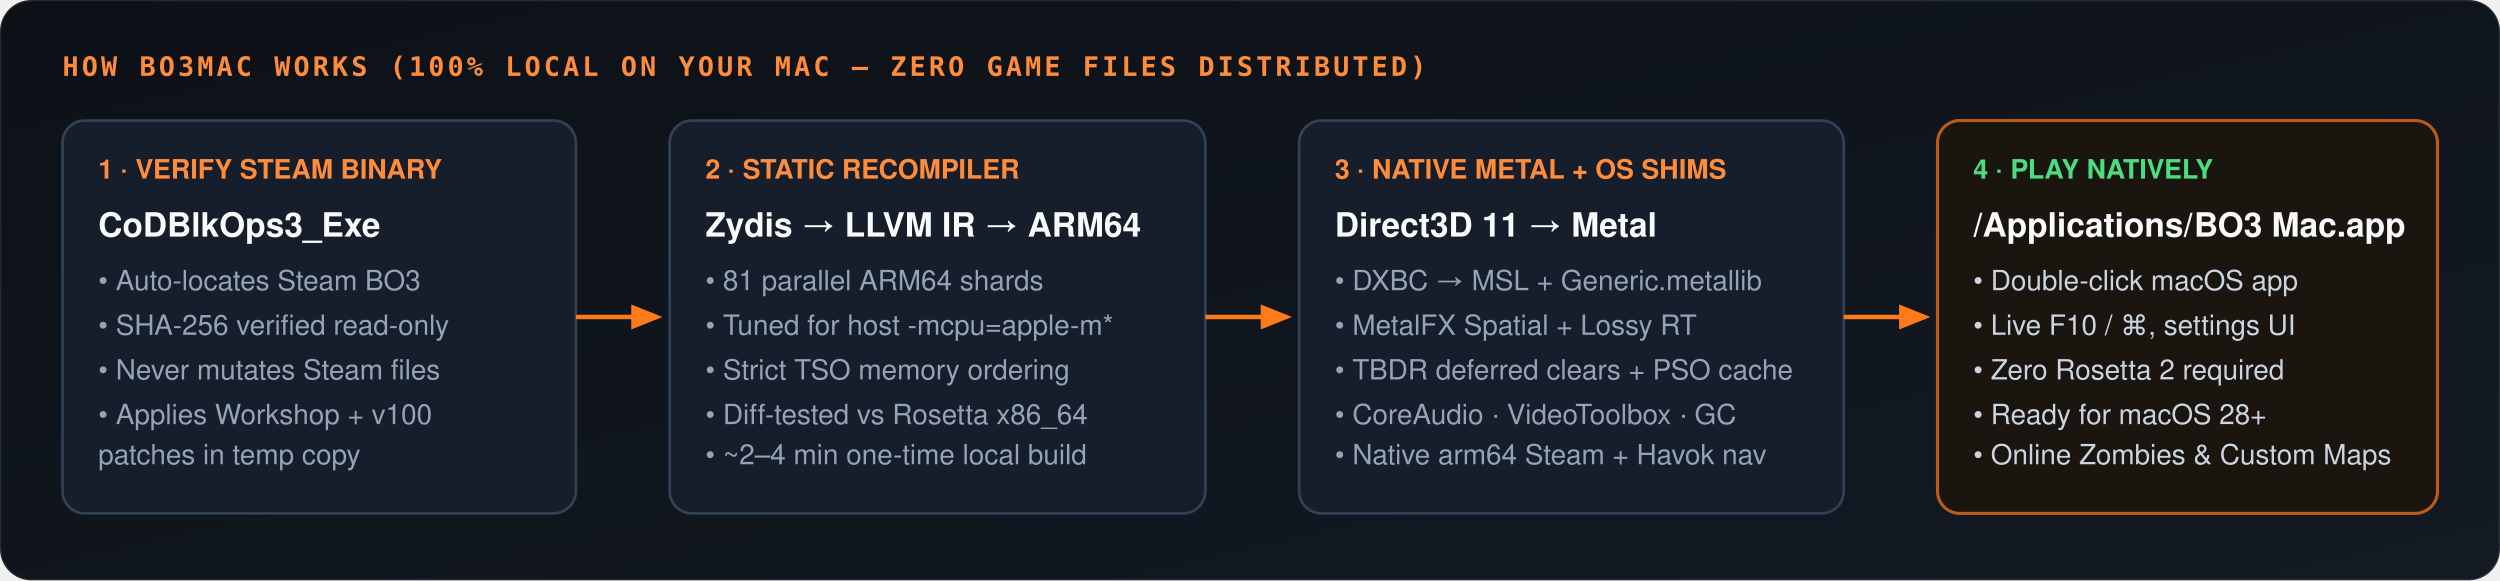
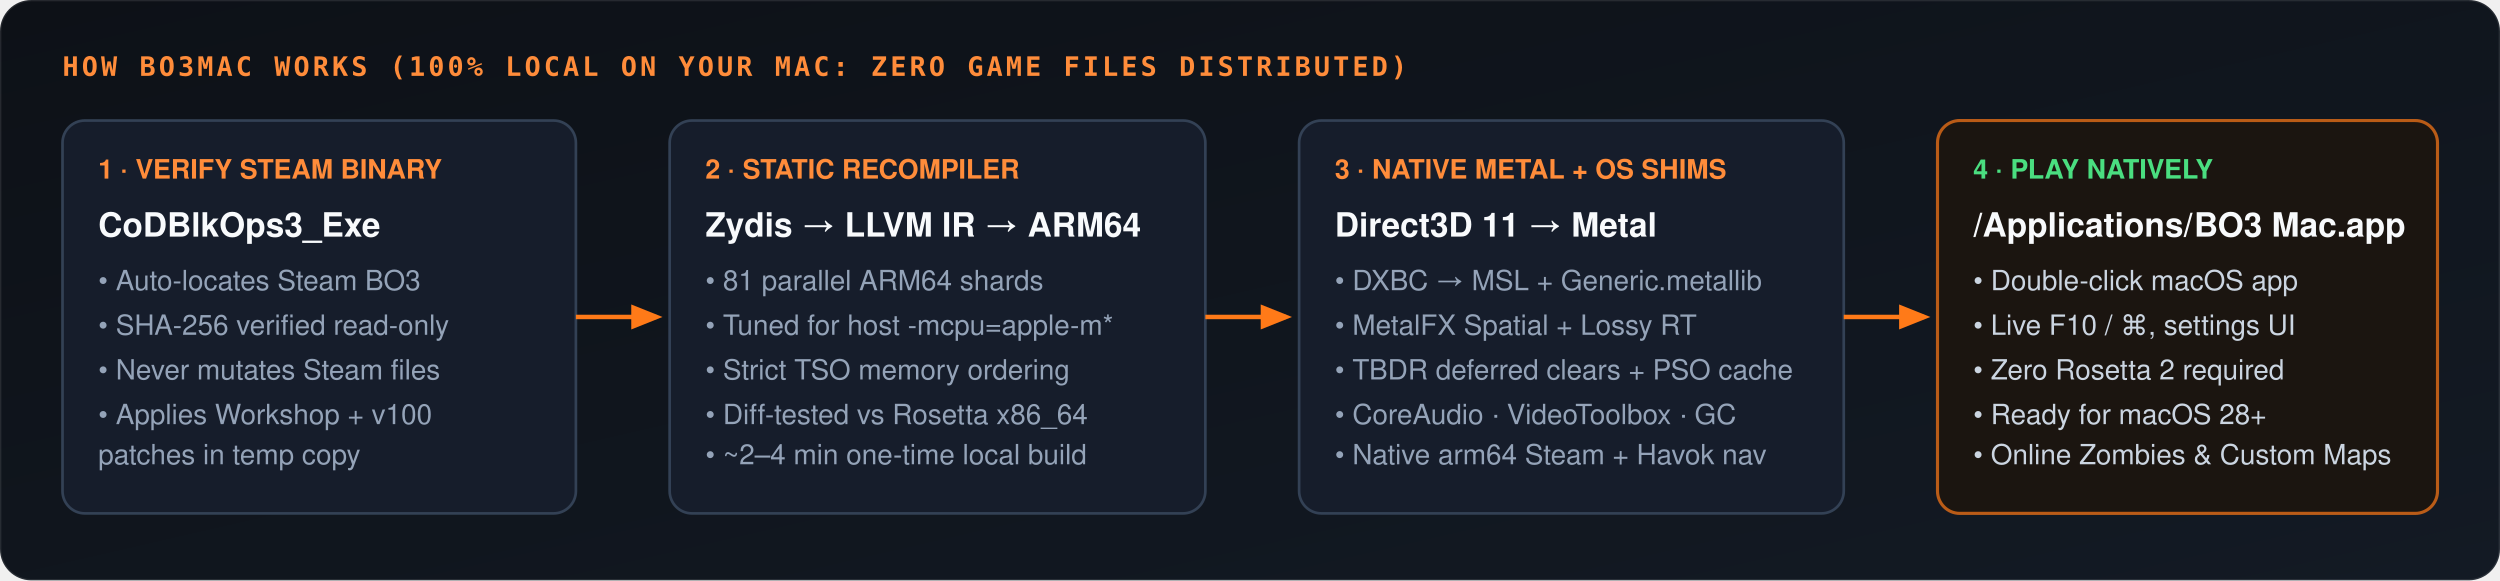
<svg xmlns="http://www.w3.org/2000/svg" viewBox="0 0 1120 260" width="1120" height="260" role="img" aria-label="bo3mac static recompilation and native runtime pipeline">
  <defs>
    <linearGradient id="pbg" x1="0" y1="0" x2="1" y2="1">
      <stop offset="0%" stop-color="#0d1117" />
      <stop offset="100%" stop-color="#131a24" />
    </linearGradient>
    <marker id="arrow" viewBox="0 0 10 10" refX="8" refY="5" markerWidth="7" markerHeight="7" orient="auto-start-reverse">
      <path d="M 0 1 L 10 5 L 0 9 z" fill="#ff7a18" />
    </marker>
  </defs>
  <rect width="1120" height="260" rx="14" fill="url(#pbg)" stroke="#ffffff" stroke-opacity="0.1" stroke-width="1.2" />
-   <text x="28" y="34" font-family="'SF Mono', ui-monospace, Menlo, Consolas, monospace" font-size="12" font-weight="700" letter-spacing="1.4" fill="#ff8c3a">HOW BO3MAC WORKS (100% LOCAL ON YOUR MAC — ZERO GAME FILES DISTRIBUTED)</text>
+   <text x="28" y="34" font-family="'SF Mono', ui-monospace, Menlo, Consolas, monospace" font-size="12" font-weight="700" letter-spacing="1.4" fill="#ff8c3a">HOW BO3MAC WORKS (100% LOCAL ON YOUR MAC: ZERO GAME FILES DISTRIBUTED)</text>
  <rect x="28" y="54" width="230" height="176" rx="10" fill="#161d2b" stroke="#334155" stroke-width="1.2" />
  <text x="44" y="80" font-family="-apple-system, BlinkMacSystemFont, Helvetica, Arial, sans-serif" font-size="12" font-weight="700" fill="#ff8c3a">1 · VERIFY STEAM BINARY</text>
  <text x="44" y="106" font-family="-apple-system, BlinkMacSystemFont, Helvetica, Arial, sans-serif" font-size="15" font-weight="700" fill="#f8fafc">CoDBlkOps3_Exe</text>
  <text x="44" y="130" font-family="-apple-system, BlinkMacSystemFont, Helvetica, Arial, sans-serif" font-size="12.5" fill="#94a3b8">• Auto-locates Steam BO3</text>
  <text x="44" y="150" font-family="-apple-system, BlinkMacSystemFont, Helvetica, Arial, sans-serif" font-size="12.5" fill="#94a3b8">• SHA-256 verified read-only</text>
  <text x="44" y="170" font-family="-apple-system, BlinkMacSystemFont, Helvetica, Arial, sans-serif" font-size="12.5" fill="#94a3b8">• Never mutates Steam files</text>
  <text x="44" y="190" font-family="-apple-system, BlinkMacSystemFont, Helvetica, Arial, sans-serif" font-size="12.5" fill="#94a3b8">• Applies Workshop + v100</text>
  <text x="44" y="208" font-family="-apple-system, BlinkMacSystemFont, Helvetica, Arial, sans-serif" font-size="12.5" fill="#94a3b8">  patches in temp copy</text>
  <line x1="258" y1="142" x2="294" y2="142" stroke="#ff7a18" stroke-width="2" marker-end="url(#arrow)" />
  <rect x="300" y="54" width="240" height="176" rx="10" fill="#161d2b" stroke="#334155" stroke-width="1.2" />
  <text x="316" y="80" font-family="-apple-system, BlinkMacSystemFont, Helvetica, Arial, sans-serif" font-size="12" font-weight="700" fill="#ff8c3a">2 · STATIC RECOMPILER</text>
  <text x="316" y="106" font-family="-apple-system, BlinkMacSystemFont, Helvetica, Arial, sans-serif" font-size="15" font-weight="700" fill="#f8fafc">Zydis → LLVM IR → ARM64</text>
  <text x="316" y="130" font-family="-apple-system, BlinkMacSystemFont, Helvetica, Arial, sans-serif" font-size="12.5" fill="#94a3b8">• 81 parallel ARM64 shards</text>
  <text x="316" y="150" font-family="-apple-system, BlinkMacSystemFont, Helvetica, Arial, sans-serif" font-size="12.5" fill="#94a3b8">• Tuned for host -mcpu=apple-m*</text>
  <text x="316" y="170" font-family="-apple-system, BlinkMacSystemFont, Helvetica, Arial, sans-serif" font-size="12.5" fill="#94a3b8">• Strict TSO memory ordering</text>
  <text x="316" y="190" font-family="-apple-system, BlinkMacSystemFont, Helvetica, Arial, sans-serif" font-size="12.5" fill="#94a3b8">• Diff-tested vs Rosetta x86_64</text>
  <text x="316" y="208" font-family="-apple-system, BlinkMacSystemFont, Helvetica, Arial, sans-serif" font-size="12.5" fill="#94a3b8">• ~2–4 min one-time local build</text>
  <line x1="540" y1="142" x2="576" y2="142" stroke="#ff7a18" stroke-width="2" marker-end="url(#arrow)" />
  <rect x="582" y="54" width="244" height="176" rx="10" fill="#161d2b" stroke="#334155" stroke-width="1.2" />
  <text x="598" y="80" font-family="-apple-system, BlinkMacSystemFont, Helvetica, Arial, sans-serif" font-size="12" font-weight="700" fill="#ff8c3a">3 · NATIVE METAL + OS SHIMS</text>
  <text x="598" y="106" font-family="-apple-system, BlinkMacSystemFont, Helvetica, Arial, sans-serif" font-size="15" font-weight="700" fill="#f8fafc">Direct3D 11 → Metal</text>
  <text x="598" y="130" font-family="-apple-system, BlinkMacSystemFont, Helvetica, Arial, sans-serif" font-size="12.5" fill="#94a3b8">• DXBC → MSL + Generic.metallib</text>
  <text x="598" y="150" font-family="-apple-system, BlinkMacSystemFont, Helvetica, Arial, sans-serif" font-size="12.5" fill="#94a3b8">• MetalFX Spatial + Lossy RT</text>
  <text x="598" y="170" font-family="-apple-system, BlinkMacSystemFont, Helvetica, Arial, sans-serif" font-size="12.5" fill="#94a3b8">• TBDR deferred clears + PSO cache</text>
  <text x="598" y="190" font-family="-apple-system, BlinkMacSystemFont, Helvetica, Arial, sans-serif" font-size="12.5" fill="#94a3b8">• CoreAudio · VideoToolbox · GC</text>
  <text x="598" y="208" font-family="-apple-system, BlinkMacSystemFont, Helvetica, Arial, sans-serif" font-size="12.5" fill="#94a3b8">• Native arm64 Steam + Havok nav</text>
  <line x1="826" y1="142" x2="862" y2="142" stroke="#ff7a18" stroke-width="2" marker-end="url(#arrow)" />
  <rect x="868" y="54" width="224" height="176" rx="10" fill="#1b1510" stroke="#ff7a18" stroke-opacity="0.7" stroke-width="1.4" />
  <text x="884" y="80" font-family="-apple-system, BlinkMacSystemFont, Helvetica, Arial, sans-serif" font-size="12" font-weight="700" fill="#4ade80">4 · PLAY NATIVELY</text>
  <text x="884" y="106" font-family="-apple-system, BlinkMacSystemFont, Helvetica, Arial, sans-serif" font-size="15" font-weight="700" fill="#f8fafc">/Applications/BO3 Mac.app</text>
  <text x="884" y="130" font-family="-apple-system, BlinkMacSystemFont, Helvetica, Arial, sans-serif" font-size="12.5" fill="#cbd5e1">• Double-click macOS app</text>
  <text x="884" y="150" font-family="-apple-system, BlinkMacSystemFont, Helvetica, Arial, sans-serif" font-size="12.5" fill="#cbd5e1">• Live F10 / ⌘, settings UI</text>
  <text x="884" y="170" font-family="-apple-system, BlinkMacSystemFont, Helvetica, Arial, sans-serif" font-size="12.5" fill="#cbd5e1">• Zero Rosetta 2 required</text>
  <text x="884" y="190" font-family="-apple-system, BlinkMacSystemFont, Helvetica, Arial, sans-serif" font-size="12.5" fill="#cbd5e1">• Ready for macOS 28+</text>
  <text x="884" y="208" font-family="-apple-system, BlinkMacSystemFont, Helvetica, Arial, sans-serif" font-size="12.5" fill="#cbd5e1">• Online Zombies &amp; Custom Maps</text>
</svg>
